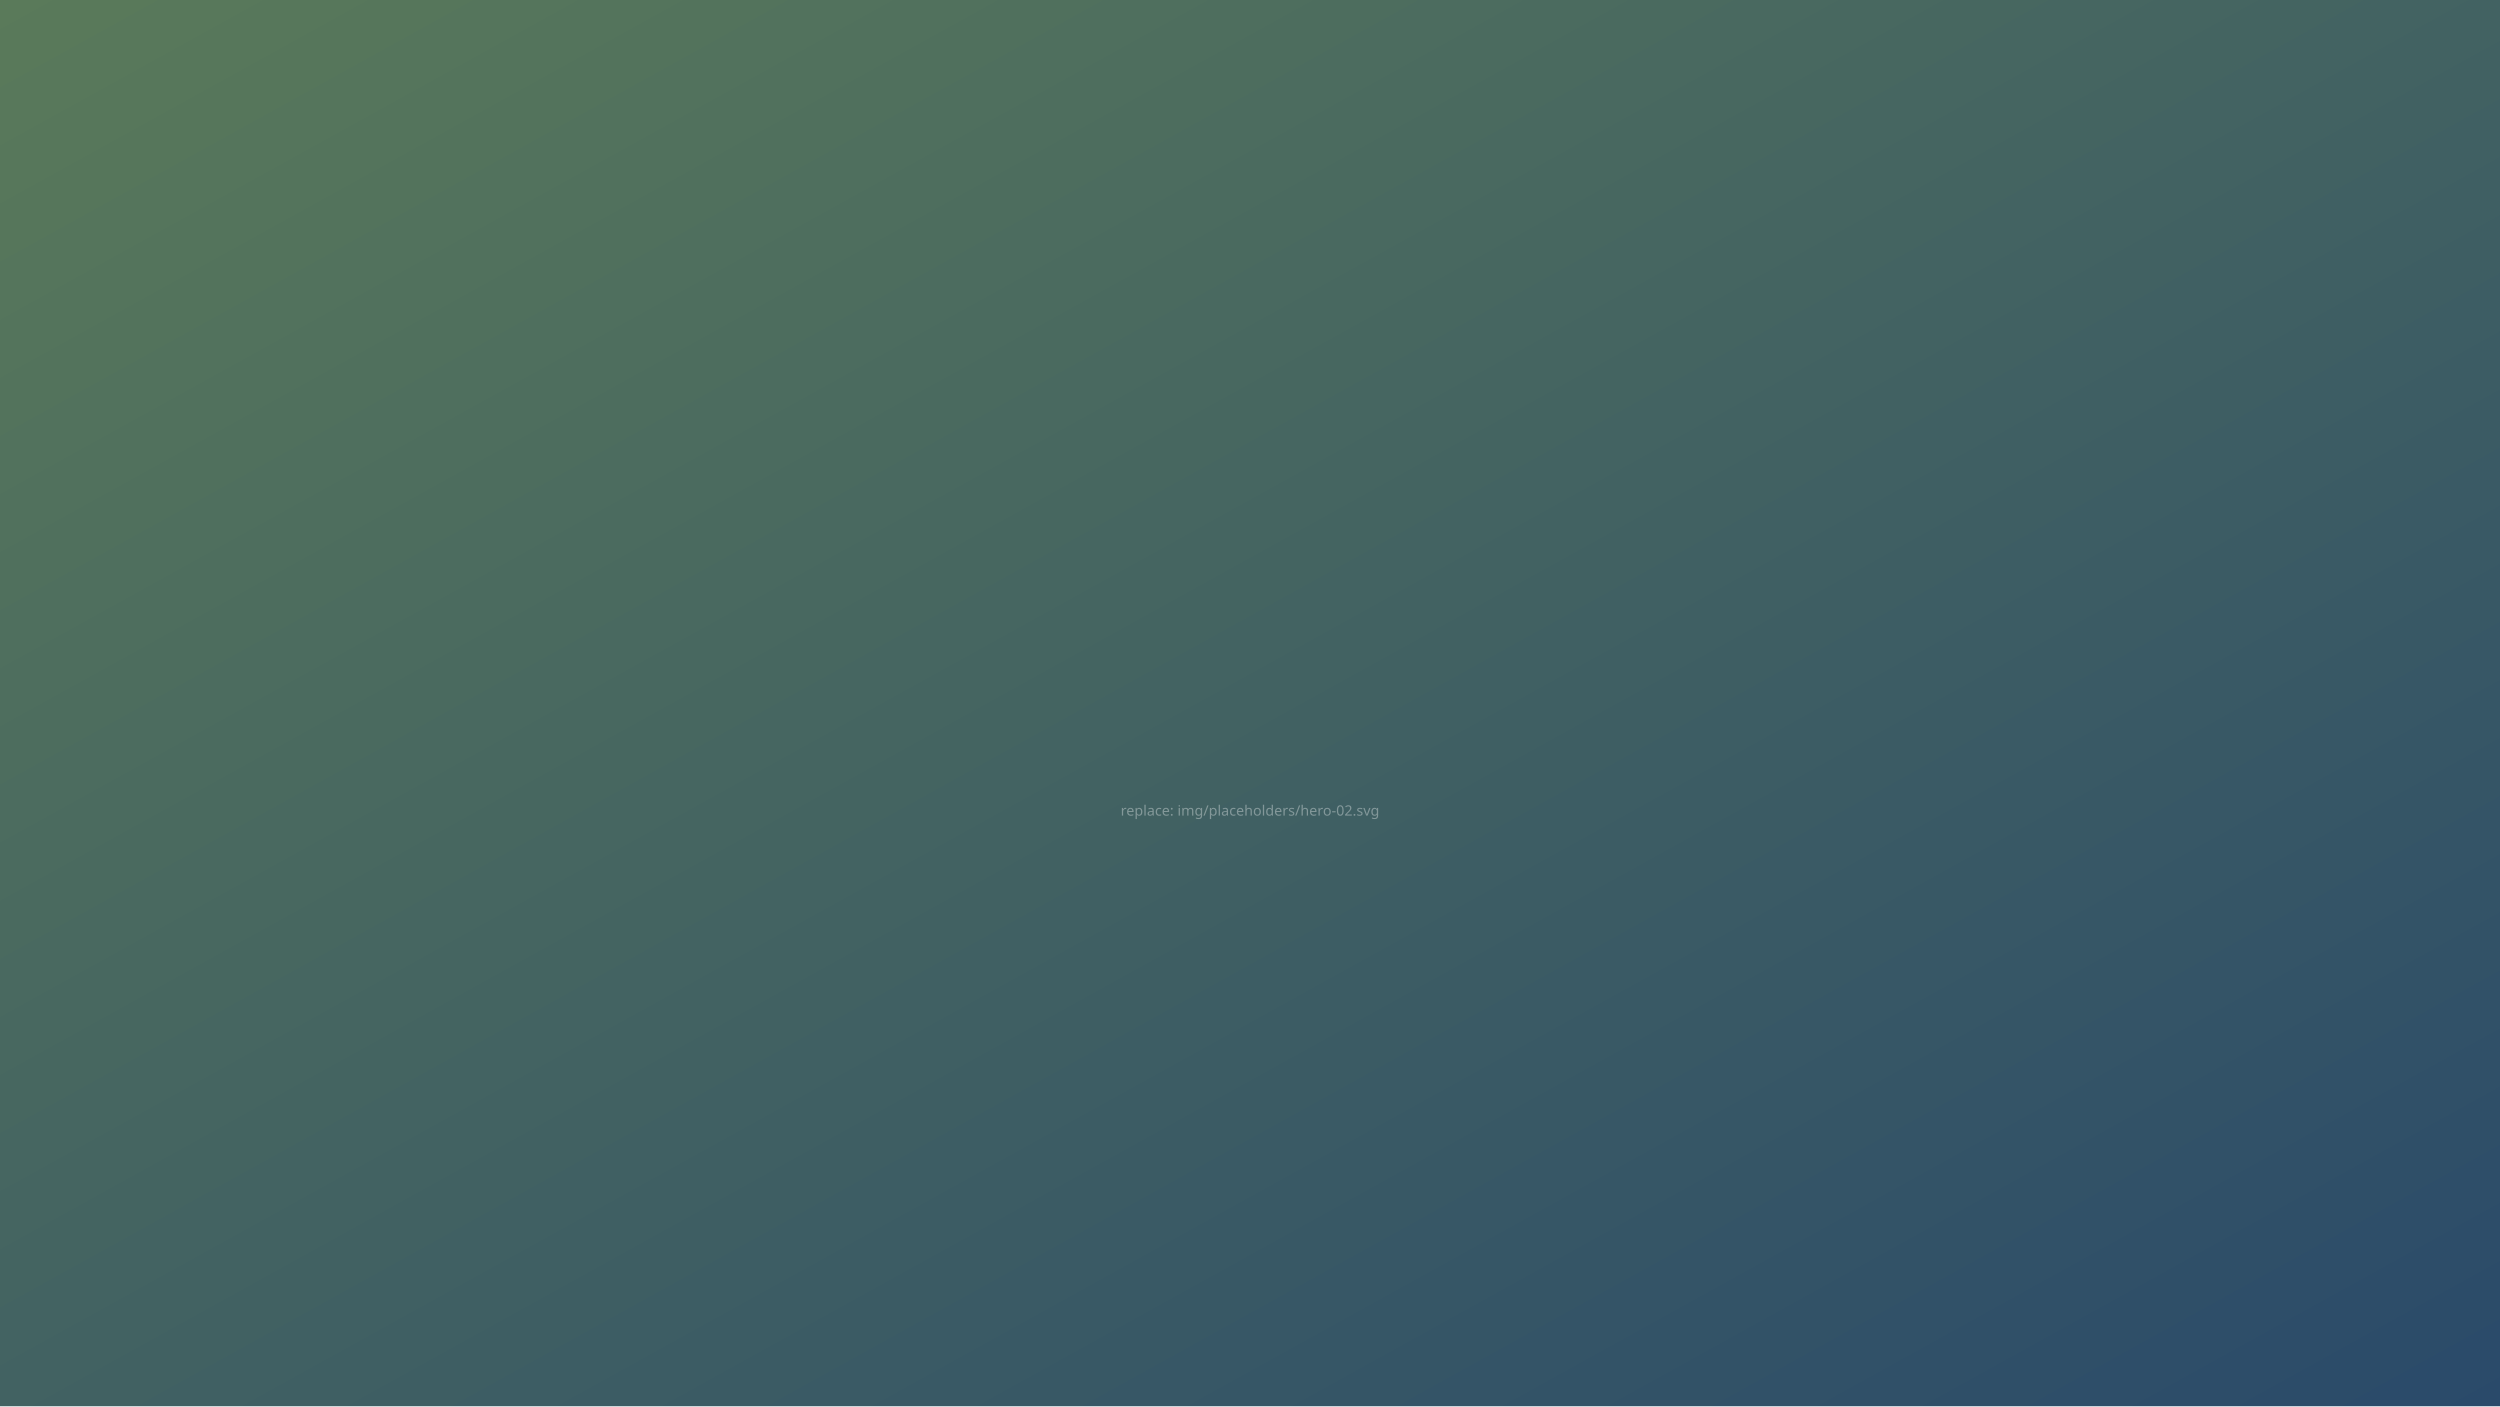
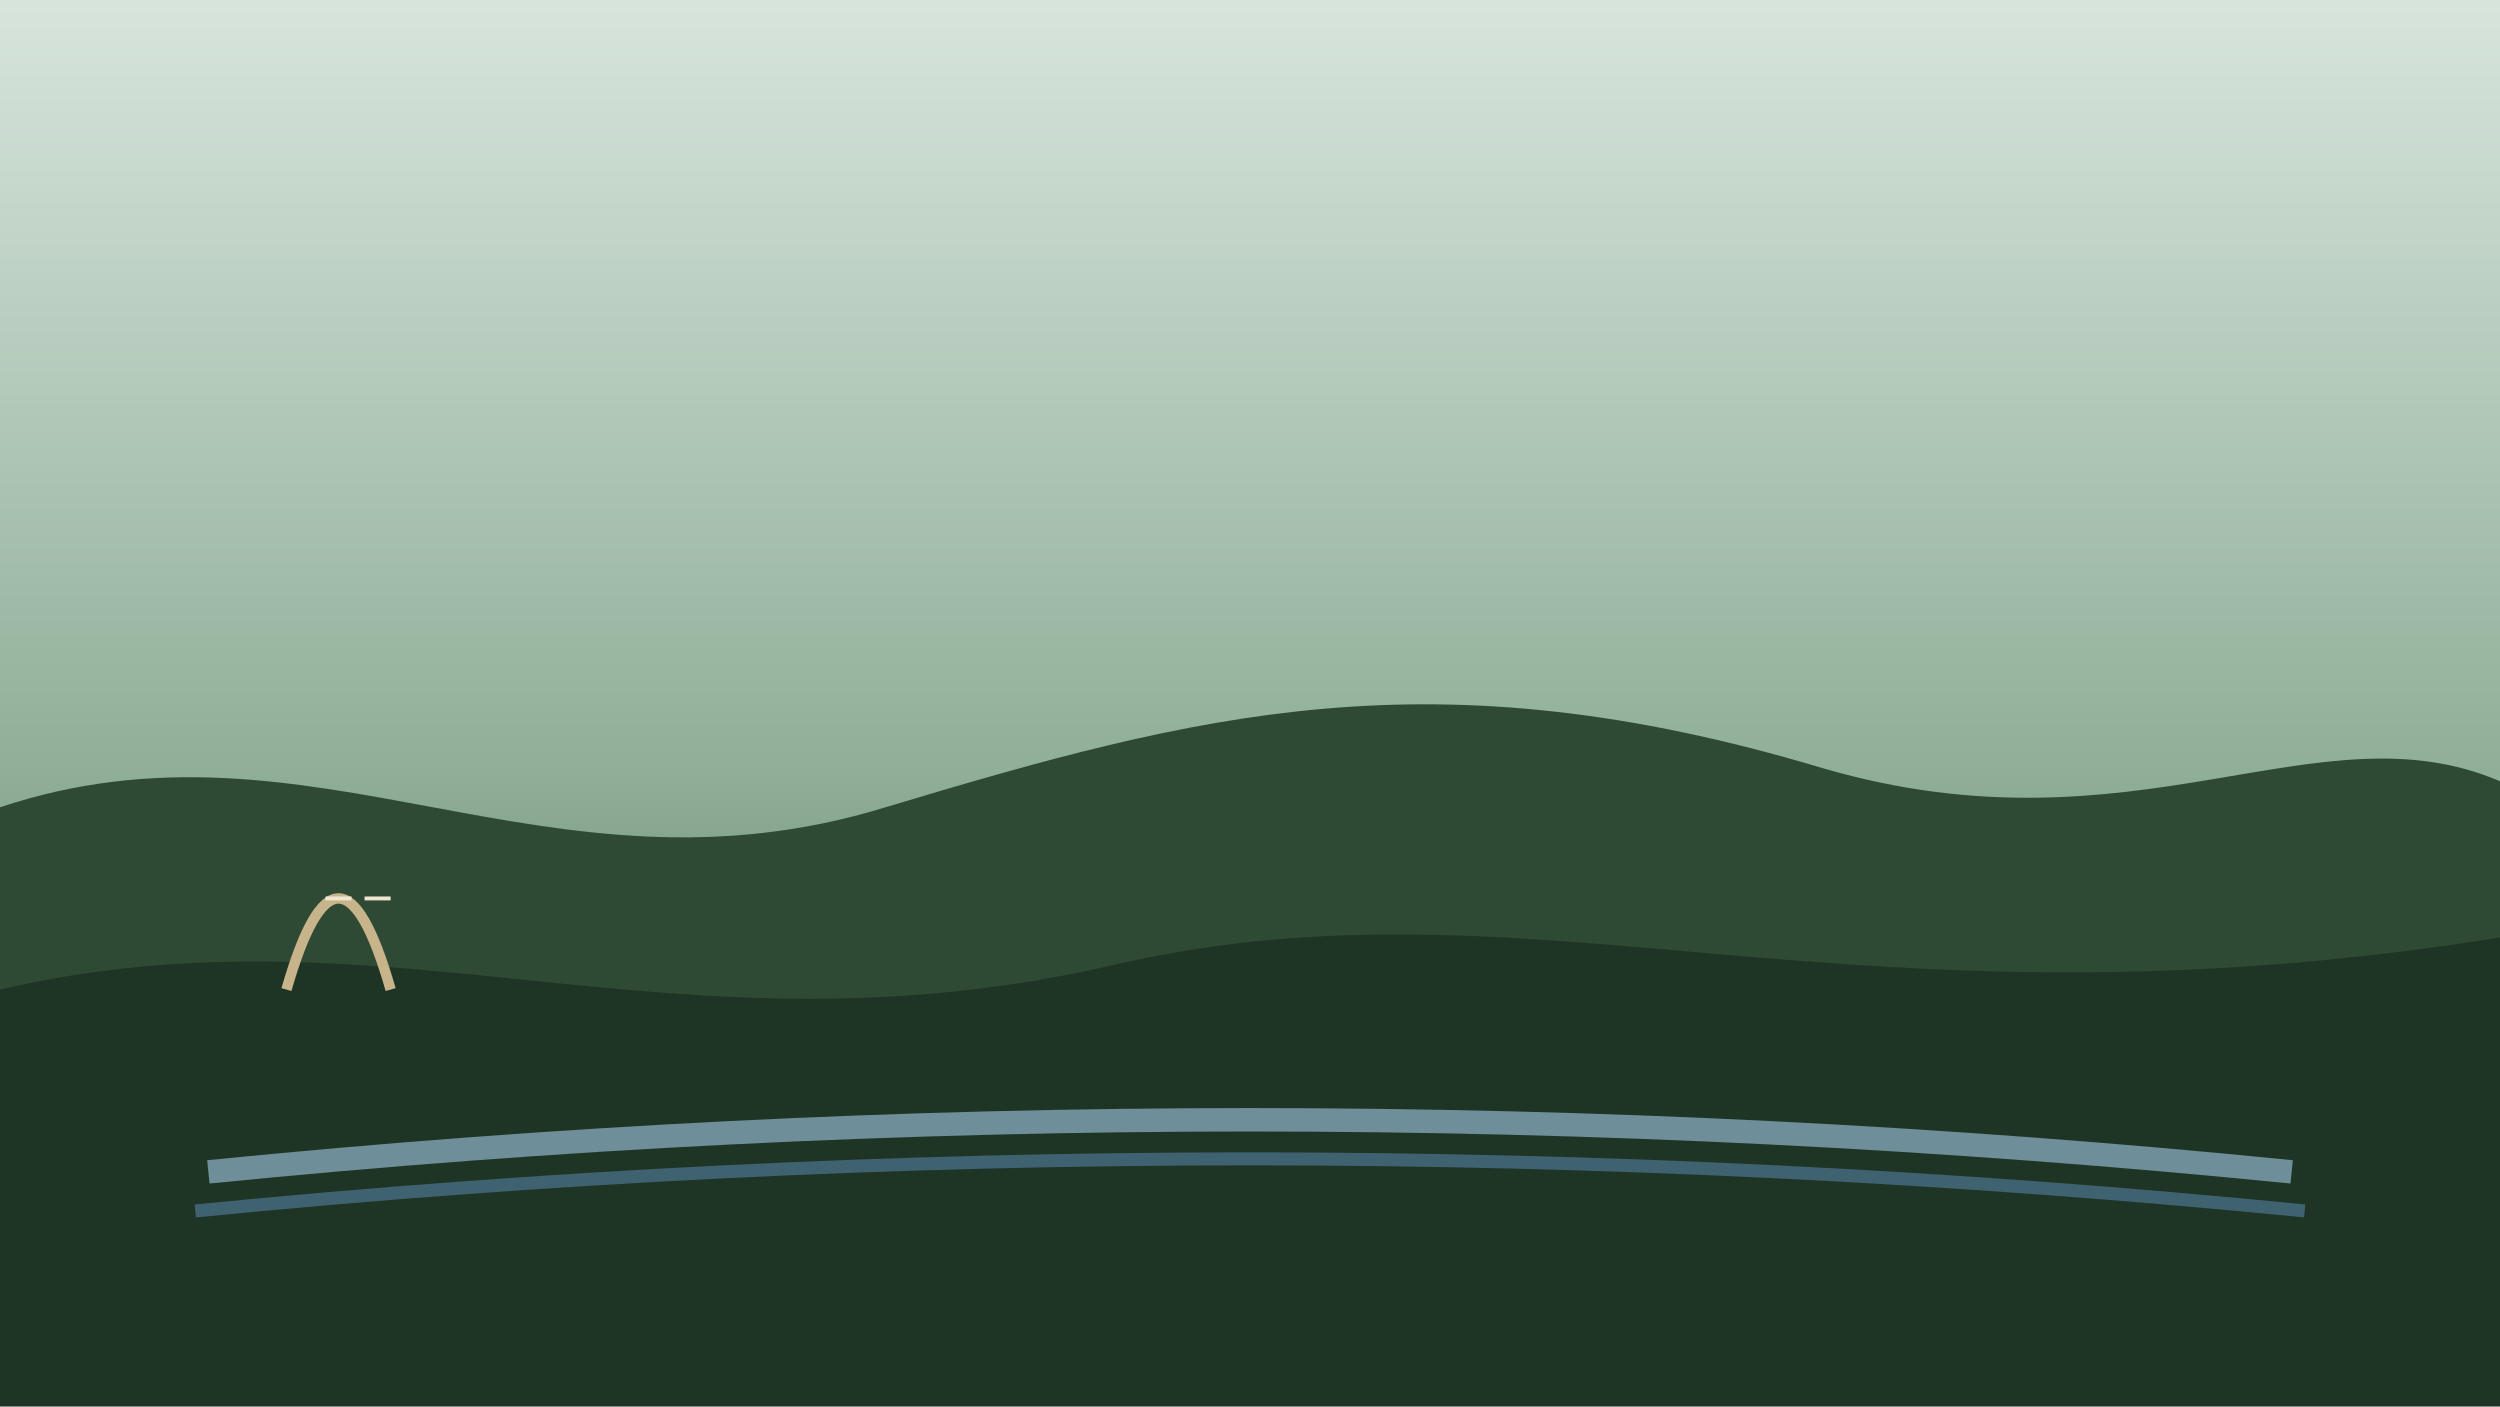
<svg xmlns="http://www.w3.org/2000/svg" width="1920" height="1080" viewBox="0 0 1920 1080">
  <defs>
-     <linearGradient id="g" x1="0%" y1="0%" x2="100%" y2="100%">
-       <stop offset="0%" style="stop-color:#5a7a5a" />
-       <stop offset="100%" style="stop-color:#2a4a6a" />
+     <linearGradient id="sky" x1="0" y1="0" x2="0" y2="1">
+       <stop offset="0%" stop-color="#d7e4dc" />
+       <stop offset="55%" stop-color="#8faf98" />
+       <stop offset="100%" stop-color="#3d5c45" />
    </linearGradient>
  </defs>
-   <rect width="100%" height="100%" fill="url(#g)" />
-   <text x="50%" y="58%" text-anchor="middle" fill="rgba(255,255,255,0.35)" font-family="sans-serif" font-size="11">replace: img/placeholders/hero-02.svg</text>
+   <rect width="1920" height="1080" fill="url(#sky)" />
+   <path d="M0 620 C240 540 420 700 680 620 C920 548 1100 500 1400 590 C1640 660 1780 540 1920 600 V1080 H0 Z" fill="#2f4a34" />
+   <path d="M0 760 C300 690 520 820 860 740 C1180 668 1420 800 1920 720 V1080 H0 Z" fill="#1e3424" />
+   <path d="M220 760 Q260 620 300 760" fill="none" stroke="#c8b48a" stroke-width="8" />
+   <path d="M250 690 H270 M280 690 H300" stroke="#efe6d2" stroke-width="3" />
+   <path d="M160 900 Q960 820 1760 900" fill="none" stroke="#6e8f9a" stroke-width="18" />
+   <path d="M150 930 Q960 850 1770 930" fill="none" stroke="#3e6270" stroke-width="10" />
</svg>
